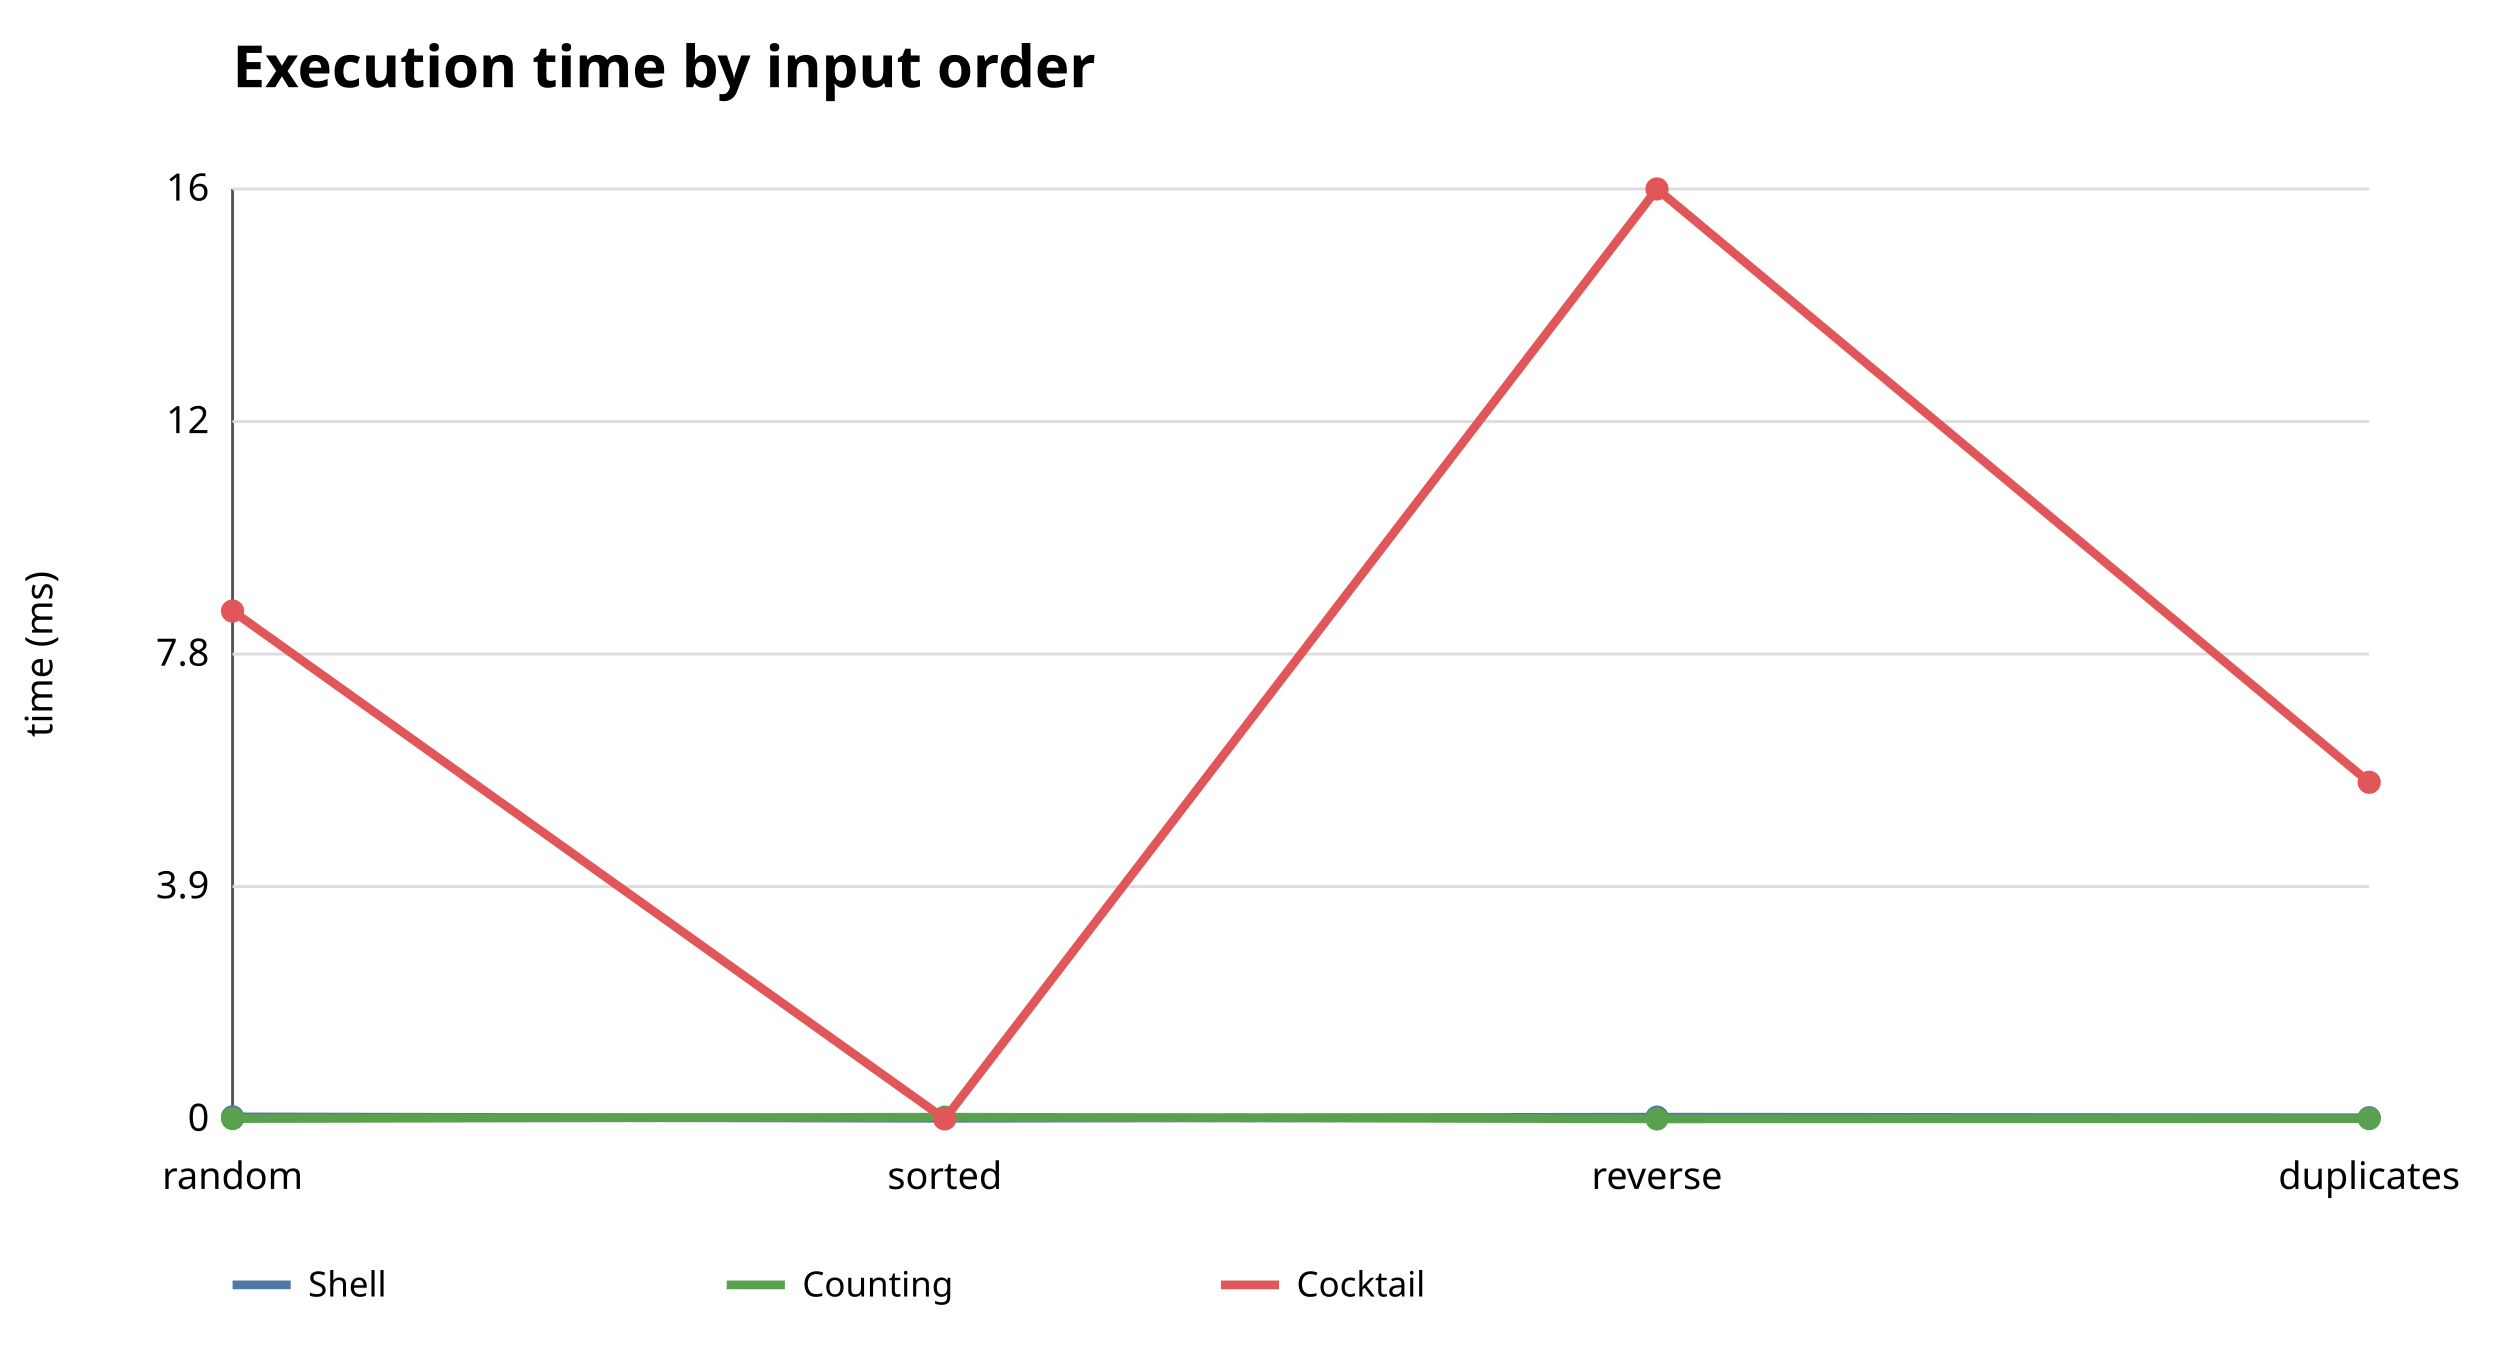
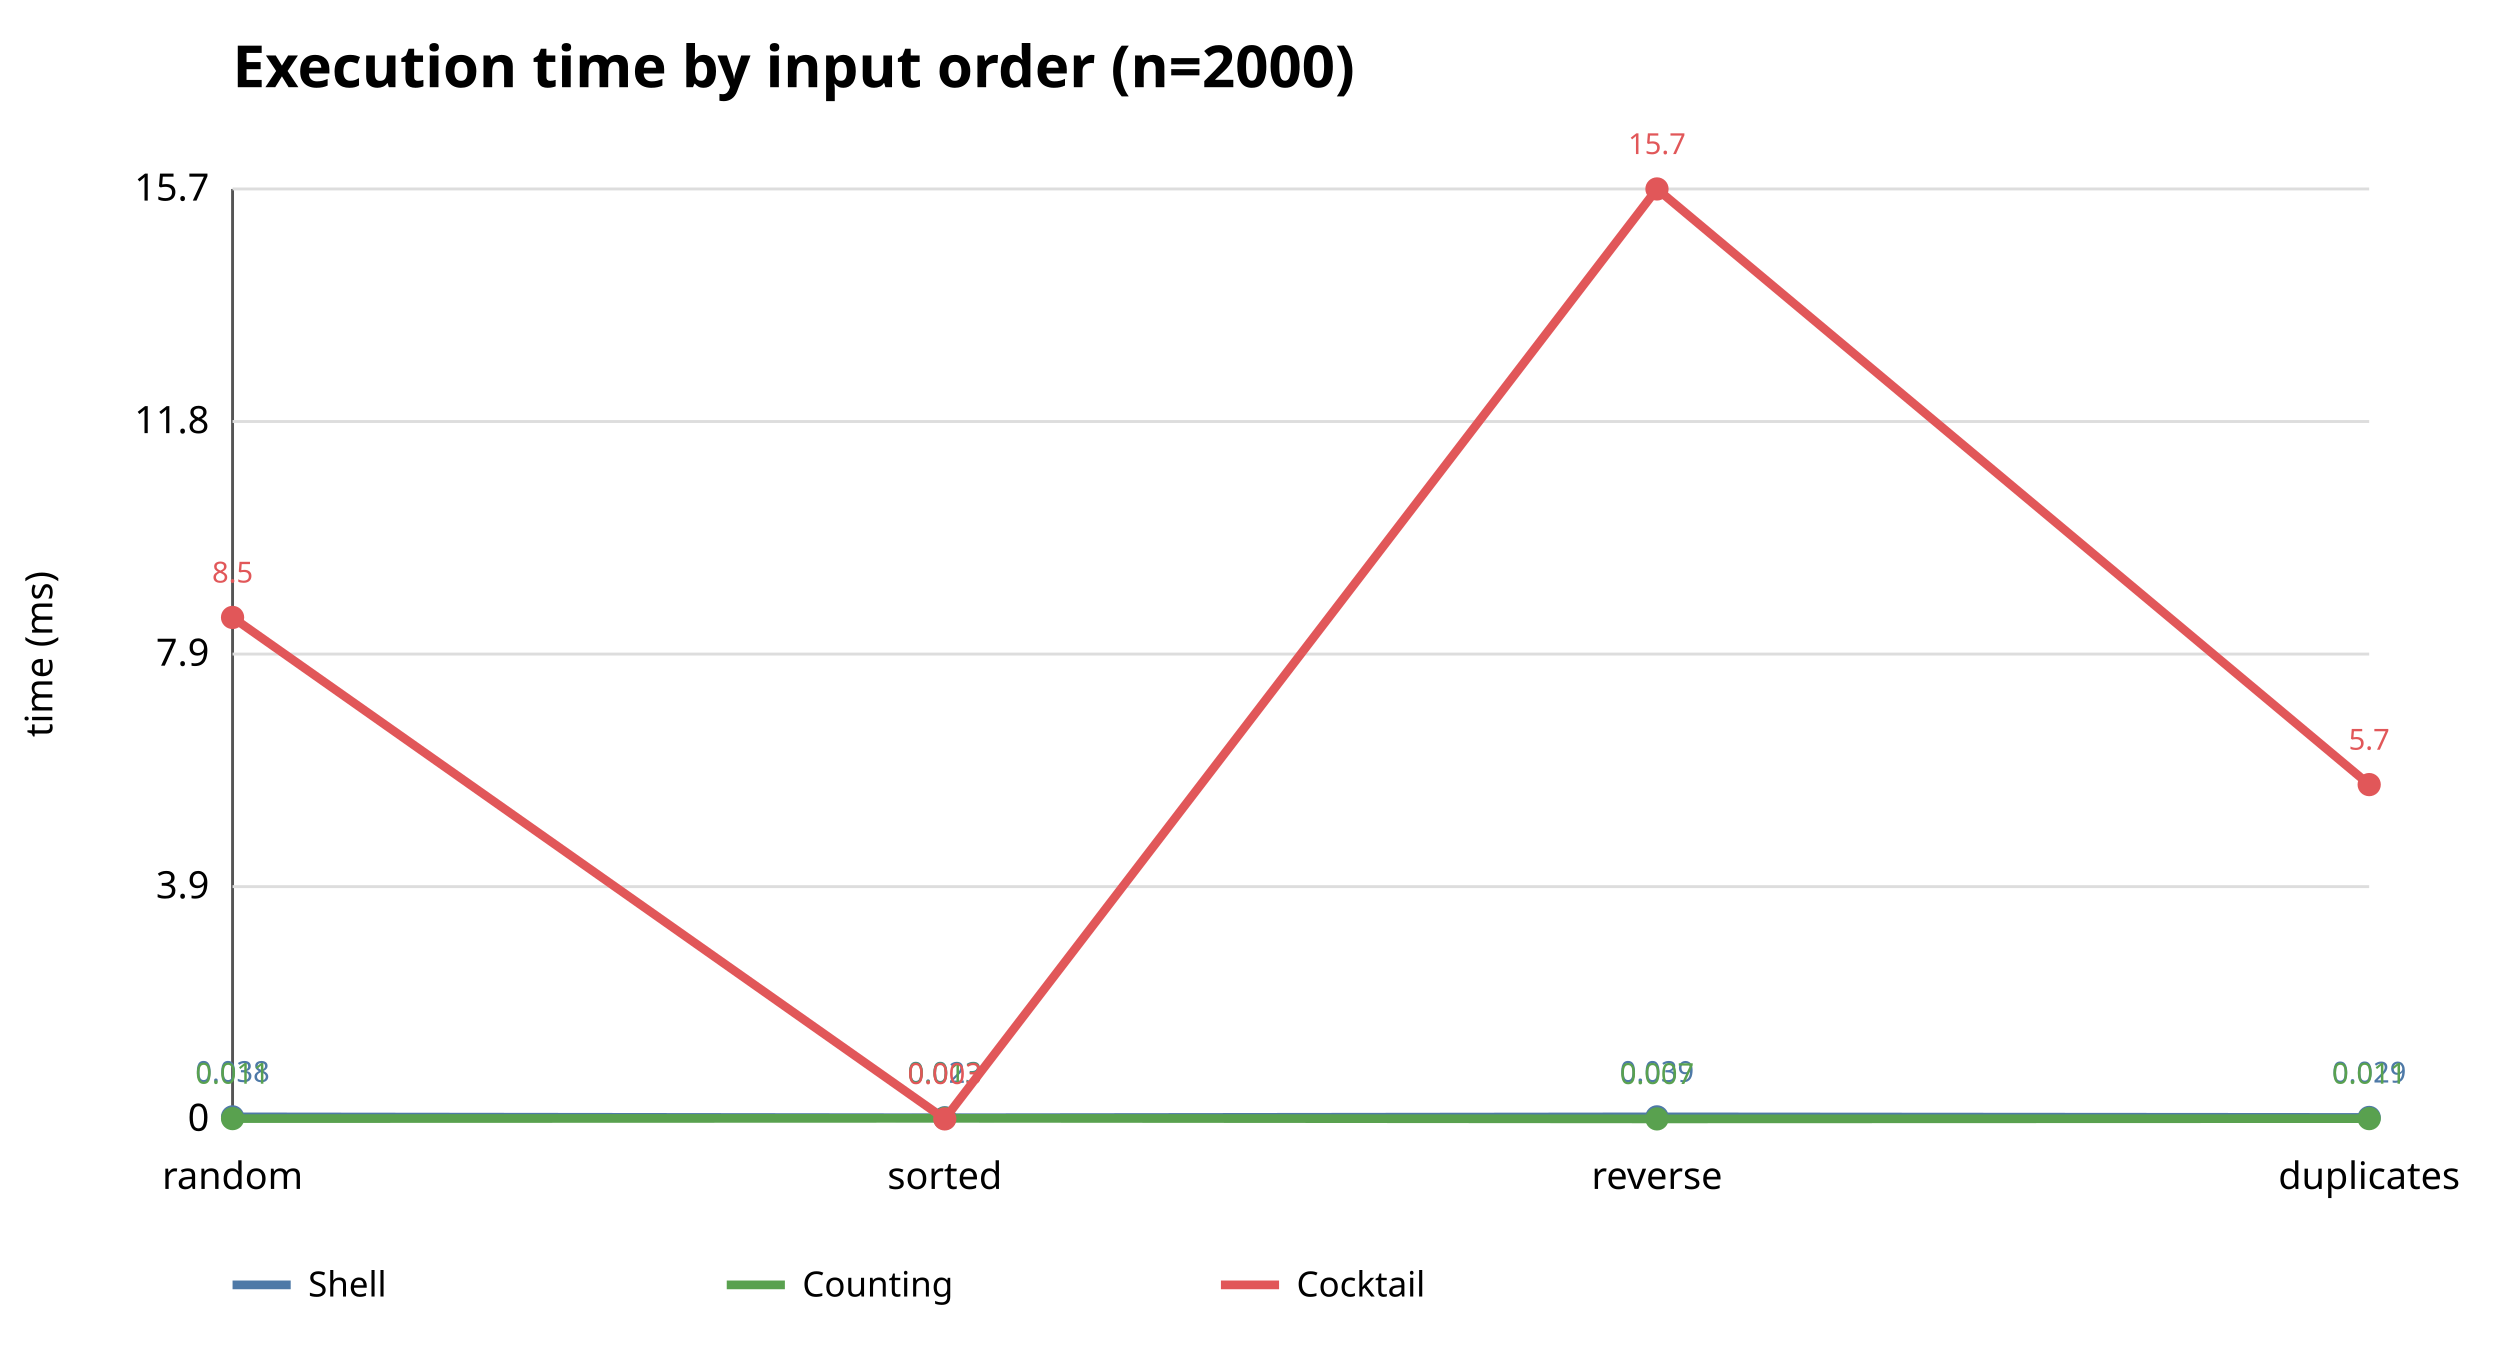
<svg xmlns="http://www.w3.org/2000/svg" viewBox="0 0 860 470">
-   <style>text{font:13px sans-serif}.title{font-size:20px;font-weight:bold}.axis{stroke:#555}.grid{stroke:#ddd}.legend{font-size:12px}</style>
-   <text class="title" x="80" y="30">Execution time by input order</text>
+   <style>text{font:13px sans-serif}.title{font-size:20px;font-weight:bold}.axis{stroke:#555}.grid{stroke:#ddd}.legend{font-size:12px}.point-label{font-size:10px}</style>
+   <text class="title" x="80" y="30">Execution time by input order (n=2000)</text>
  <text transform="translate(18 225.0) rotate(-90)" text-anchor="middle">time (ms)</text>
  <line class="axis" x1="80" y1="65" x2="80" y2="385" />
  <line class="axis" x1="80" y1="385" x2="815" y2="385" />
  <line class="grid" x1="80" y1="385.0" x2="815" y2="385.0" />
  <text x="72" y="389.0" text-anchor="end">0</text>
  <line class="grid" x1="80" y1="305.0" x2="815" y2="305.0" />
  <text x="72" y="309.0" text-anchor="end">3.9</text>
  <line class="grid" x1="80" y1="225.0" x2="815" y2="225.0" />
-   <text x="72" y="229.0" text-anchor="end">7.8</text>
+   <text x="72" y="229.0" text-anchor="end">7.9</text>
  <line class="grid" x1="80" y1="145.0" x2="815" y2="145.0" />
-   <text x="72" y="149.0" text-anchor="end">12</text>
+   <text x="72" y="149.0" text-anchor="end">11.8</text>
  <line class="grid" x1="80" y1="65.0" x2="815" y2="65.0" />
-   <text x="72" y="69.0" text-anchor="end">16</text>
+   <text x="72" y="69.0" text-anchor="end">15.7</text>
  <text x="80.0" y="409" text-anchor="middle">random</text>
  <text x="325.0" y="409" text-anchor="middle">sorted</text>
  <text x="570.0" y="409" text-anchor="middle">reverse</text>
  <text x="815.0" y="409" text-anchor="middle">duplicates</text>
-   <polyline fill="none" stroke="#4e79a7" stroke-width="3" points="80.0,384.2 325.0,384.7 570.0,384.3 815.0,384.5" />
+   <polyline fill="none" stroke="#4e79a7" stroke-width="3" points="80.0,384.2 325.0,384.5 570.0,384.2 815.0,384.4" />
  <circle cx="80.0" cy="384.2" r="4" fill="#4e79a7" />
-   <circle cx="325.0" cy="384.7" r="4" fill="#4e79a7" />
-   <circle cx="570.0" cy="384.3" r="4" fill="#4e79a7" />
-   <circle cx="815.0" cy="384.5" r="4" fill="#4e79a7" />
-   <polyline fill="none" stroke="#59a14f" stroke-width="3" points="80.0,384.8 325.0,384.3 570.0,384.9 815.0,384.8" />
+   <text class="point-label" x="80.0" y="372.2" text-anchor="middle" fill="#4e79a7">0.038</text>
+   <circle cx="325.0" cy="384.5" r="4" fill="#4e79a7" />
+   <text class="point-label" x="325.0" y="372.5" text-anchor="middle" fill="#4e79a7">0.023</text>
+   <circle cx="570.0" cy="384.2" r="4" fill="#4e79a7" />
+   <text class="point-label" x="570.0" y="372.2" text-anchor="middle" fill="#4e79a7">0.039</text>
+   <circle cx="815.0" cy="384.4" r="4" fill="#4e79a7" />
+   <text class="point-label" x="815.0" y="372.4" text-anchor="middle" fill="#4e79a7">0.029</text>
+   <polyline fill="none" stroke="#59a14f" stroke-width="3" points="80.0,384.8 325.0,384.7 570.0,384.9 815.0,384.8" />
  <circle cx="80.0" cy="384.8" r="4" fill="#59a14f" />
-   <circle cx="325.0" cy="384.3" r="4" fill="#59a14f" />
+   <text class="point-label" x="80.0" y="372.8" text-anchor="middle" fill="#59a14f">0.011</text>
+   <circle cx="325.0" cy="384.7" r="4" fill="#59a14f" />
+   <text class="point-label" x="325.0" y="372.7" text-anchor="middle" fill="#59a14f">0.013</text>
  <circle cx="570.0" cy="384.9" r="4" fill="#59a14f" />
+   <text class="point-label" x="570.0" y="372.9" text-anchor="middle" fill="#59a14f">0.007</text>
  <circle cx="815.0" cy="384.8" r="4" fill="#59a14f" />
-   <polyline fill="none" stroke="#e15759" stroke-width="3" points="80.0,210.2 325.0,384.9 570.0,65.0 815.0,269.1" />
-   <circle cx="80.0" cy="210.2" r="4" fill="#e15759" />
+   <text class="point-label" x="815.0" y="372.8" text-anchor="middle" fill="#59a14f">0.011</text>
+   <polyline fill="none" stroke="#e15759" stroke-width="3" points="80.0,212.4 325.0,384.9 570.0,65.0 815.0,269.9" />
+   <circle cx="80.0" cy="212.4" r="4" fill="#e15759" />
+   <text class="point-label" x="80.0" y="200.4" text-anchor="middle" fill="#e15759">8.5</text>
  <circle cx="325.0" cy="384.9" r="4" fill="#e15759" />
+   <text class="point-label" x="325.0" y="372.9" text-anchor="middle" fill="#e15759">0.003</text>
  <circle cx="570.0" cy="65.0" r="4" fill="#e15759" />
-   <circle cx="815.0" cy="269.1" r="4" fill="#e15759" />
+   <text class="point-label" x="570.0" y="53.0" text-anchor="middle" fill="#e15759">15.7</text>
+   <circle cx="815.0" cy="269.9" r="4" fill="#e15759" />
+   <text class="point-label" x="815.0" y="257.9" text-anchor="middle" fill="#e15759">5.7</text>
  <line x1="80" y1="442" x2="100" y2="442" stroke="#4e79a7" stroke-width="3" />
  <text class="legend" x="106" y="446">Shell</text>
  <line x1="250" y1="442" x2="270" y2="442" stroke="#59a14f" stroke-width="3" />
  <text class="legend" x="276" y="446">Counting</text>
  <line x1="420" y1="442" x2="440" y2="442" stroke="#e15759" stroke-width="3" />
  <text class="legend" x="446" y="446">Cocktail</text>
</svg>
